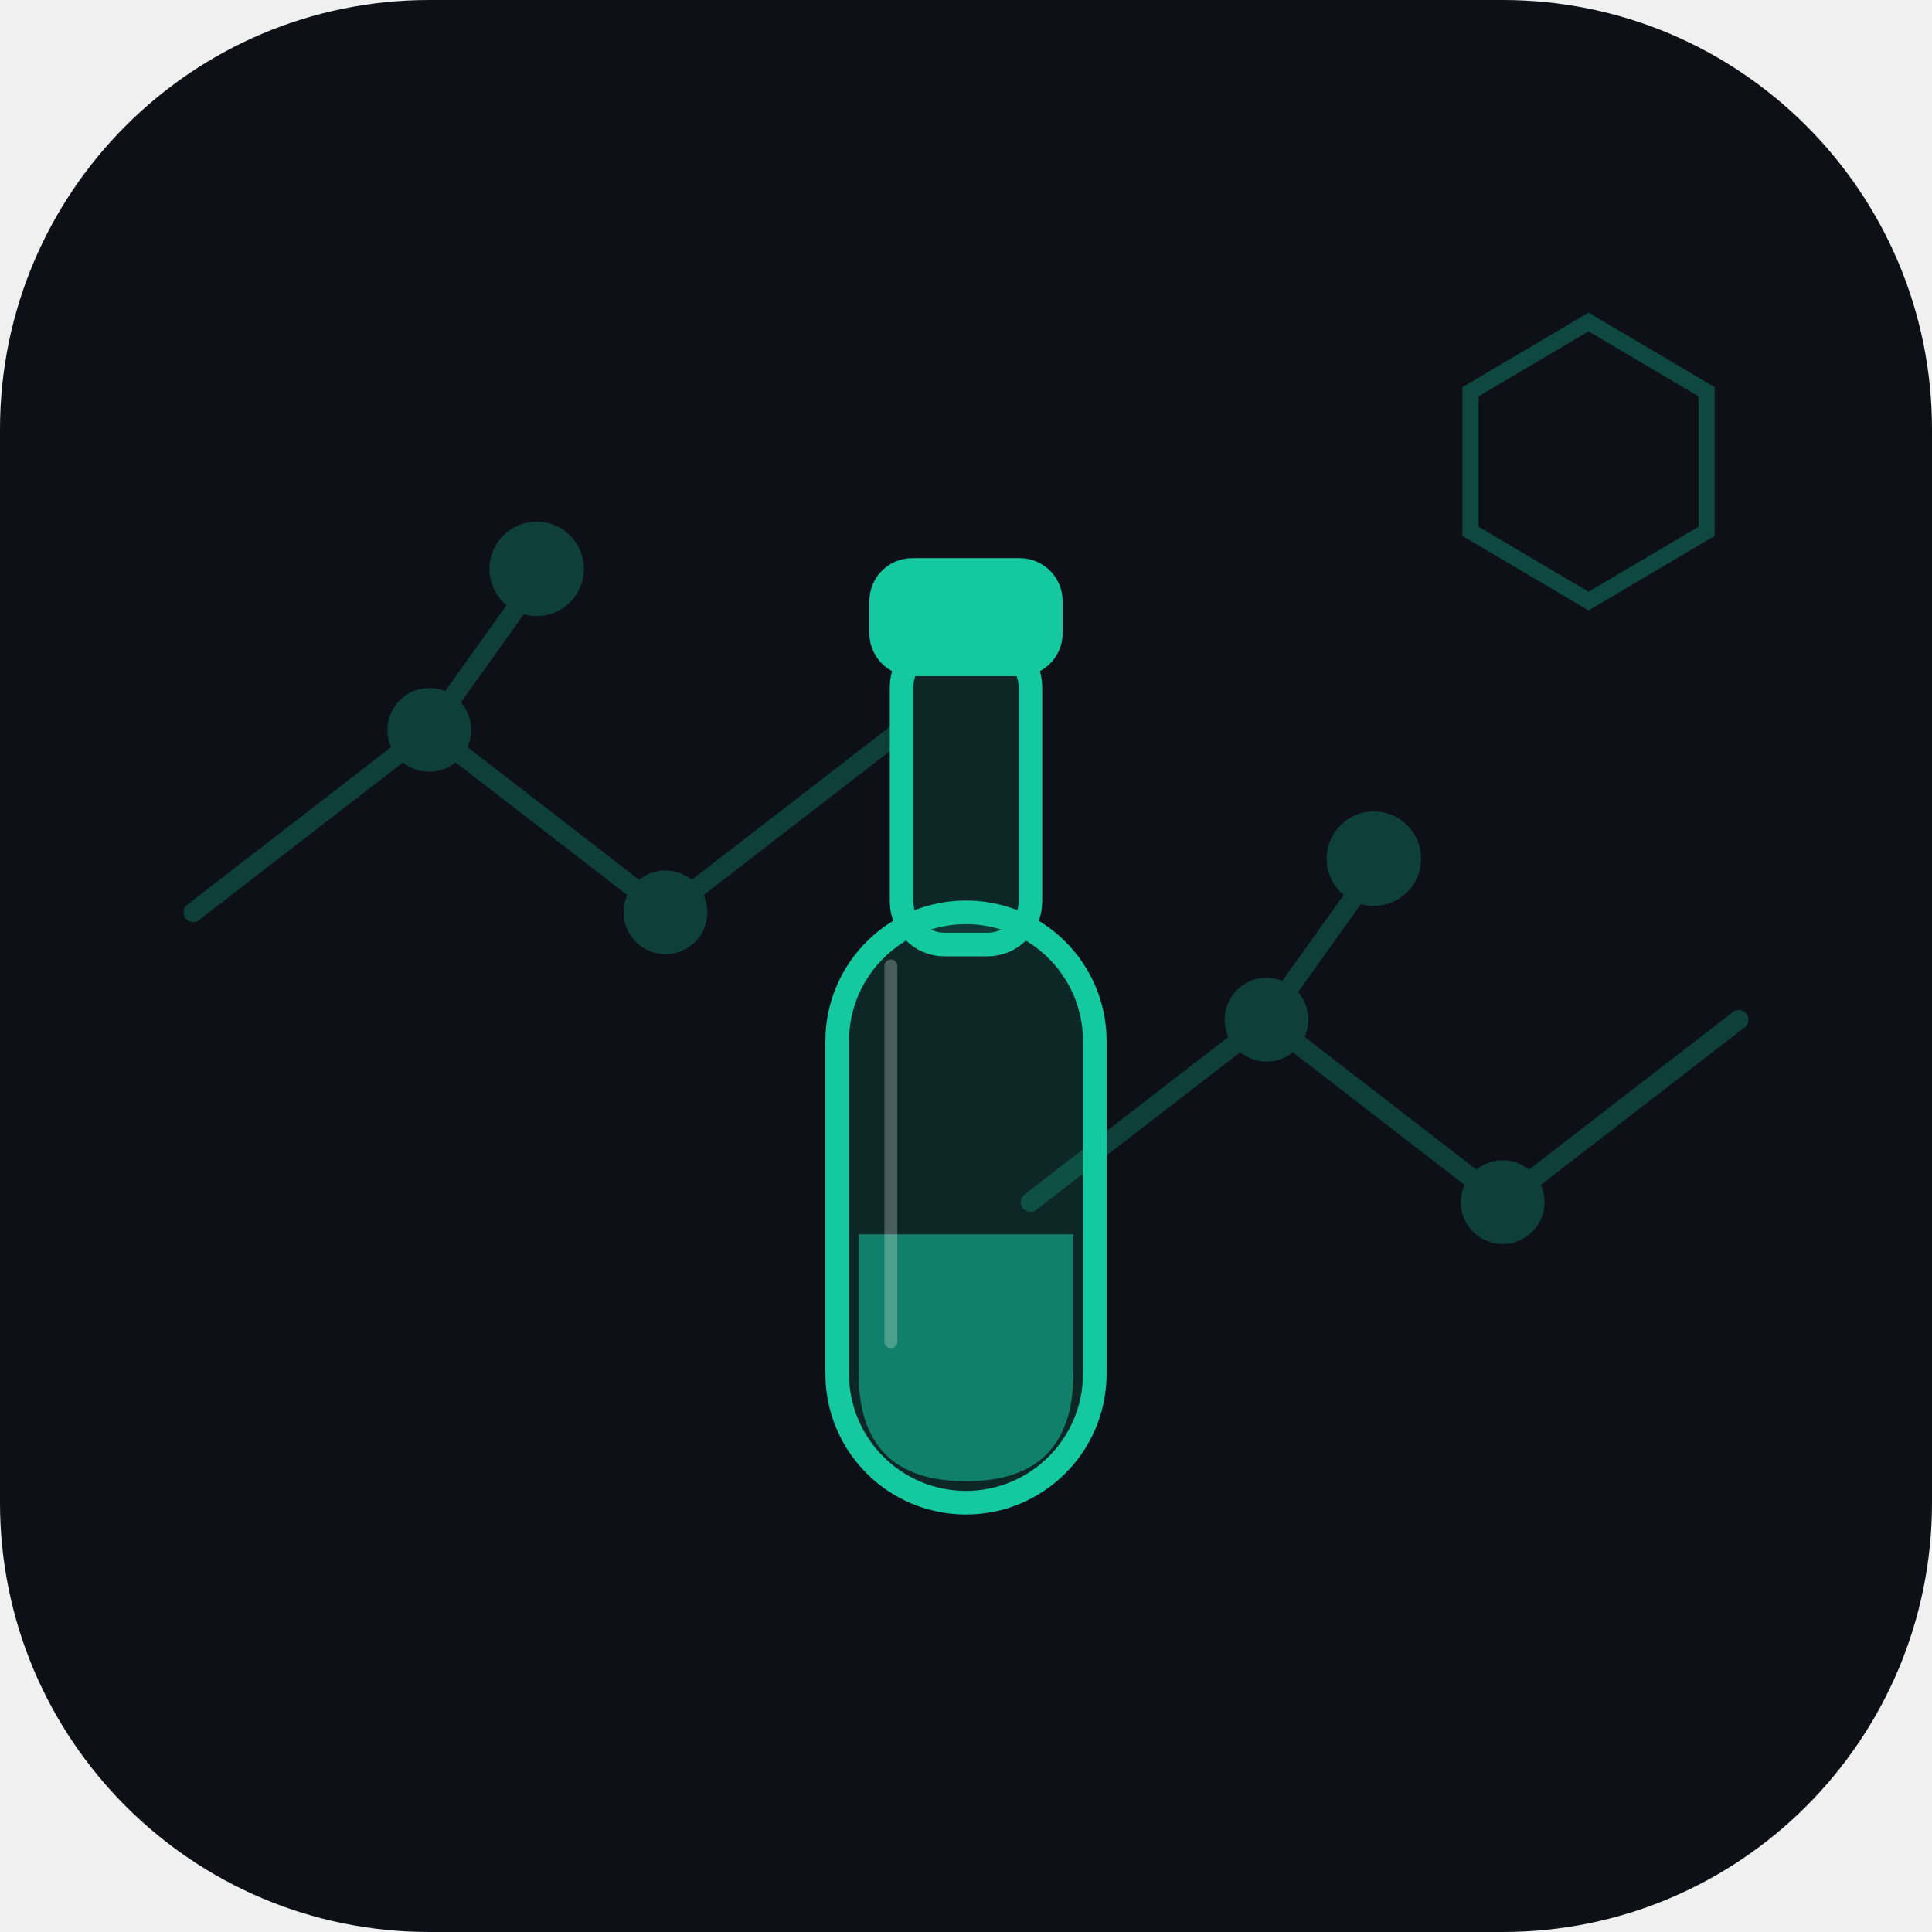
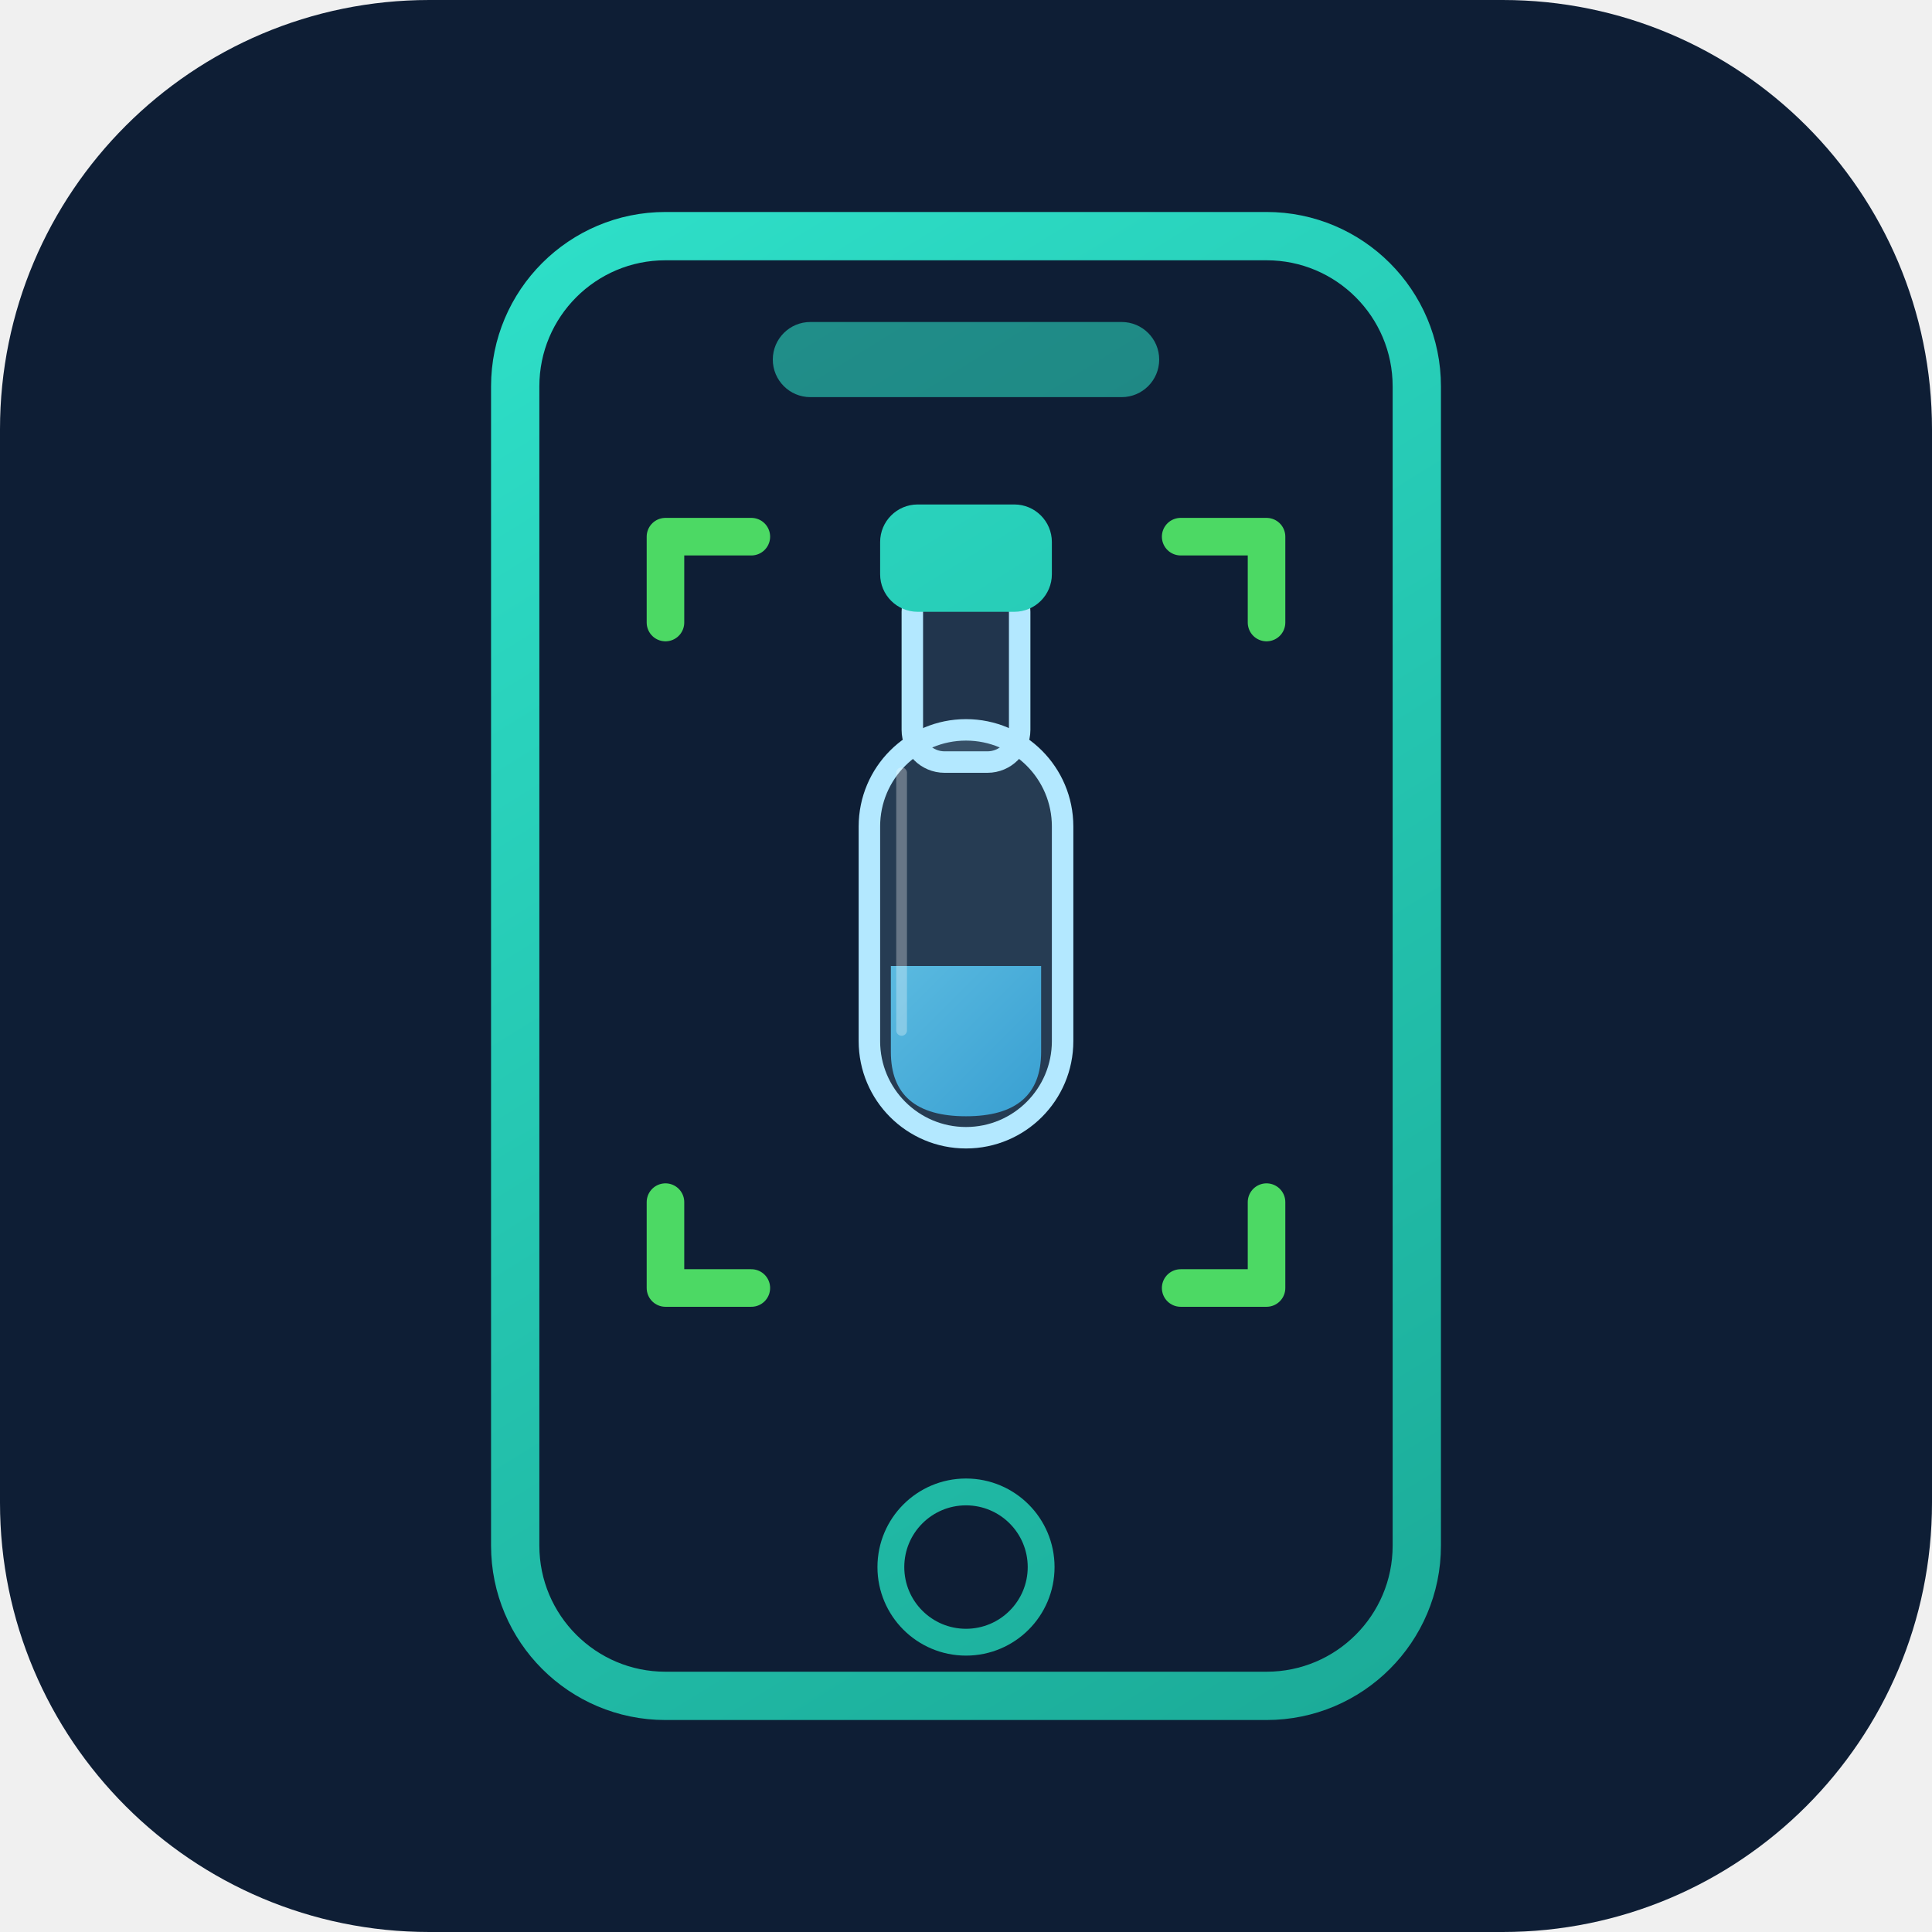
<svg xmlns="http://www.w3.org/2000/svg" width="180" height="180" viewBox="0 0 180 180" fill="none">
-   <rect width="180" height="180" rx="40" fill="#0D1117" />
-   <g opacity="0.25" stroke="#14C9A0" stroke-width="1.8" stroke-linecap="round" fill="none">
-     <polyline points="18,85 40,68 62,85 84,68" />
-     <polyline points="96,112 118,95 140,112 162,95" />
-     <line x1="40" y1="68" x2="50" y2="54" />
-     <circle cx="50" cy="53" r="3.5" fill="#14C9A0" />
-     <line x1="118" y1="95" x2="128" y2="81" />
-     <circle cx="128" cy="80" r="3.5" fill="#14C9A0" />
-     <circle cx="40" cy="68" r="3" fill="#14C9A0" />
-     <circle cx="62" cy="85" r="3" fill="#14C9A0" />
-     <circle cx="118" cy="95" r="3" fill="#14C9A0" />
-     <circle cx="140" cy="112" r="3" fill="#14C9A0" />
-   </g>
-   <rect x="78" y="85" width="24" height="55" rx="12" fill="#14C9A0" fill-opacity="0.12" stroke="#14C9A0" stroke-width="2.2" />
-   <path d="M80 115 L80 128 Q80 138 90 138 Q100 138 100 128 L100 115 Z" fill="#14C9A0" fill-opacity="0.55" />
-   <rect x="84" y="60" width="12" height="28" rx="4" fill="#14C9A0" fill-opacity="0.12" stroke="#14C9A0" stroke-width="2.2" />
-   <rect x="81" y="52" width="18" height="11" rx="4" fill="#14C9A0" />
-   <line x1="83" y1="90" x2="83" y2="125" stroke="white" stroke-width="1.2" stroke-opacity="0.25" stroke-linecap="round" />
-   <g opacity="0.3" stroke="#14C9A0" stroke-width="1.5" fill="none">
-     <polygon points="148,30 159,36.5 159,49.5 148,56 137,49.5 137,36.5" />
-   </g>
+   <rect width="180" height="180" rx="40" fill="#0E1E35" />
+   <rect x="48" y="22" width="84" height="136" rx="14" fill="none" stroke="url(#phoneGrad)" stroke-width="4.5" />
+   <rect x="72" y="30" width="36" height="7" rx="3.5" fill="url(#phoneGrad)" opacity="0.6" />
+   <path d="M62 58 L62 50 L70 50" stroke="#4CD964" stroke-width="3.5" stroke-linecap="round" stroke-linejoin="round" fill="none" />
+   <path d="M118 58 L118 50 L110 50" stroke="#4CD964" stroke-width="3.5" stroke-linecap="round" stroke-linejoin="round" fill="none" />
+   <path d="M62 112 L62 120 L70 120" stroke="#4CD964" stroke-width="3.5" stroke-linecap="round" stroke-linejoin="round" fill="none" />
+   <path d="M118 112 L118 120 L110 120" stroke="#4CD964" stroke-width="3.5" stroke-linecap="round" stroke-linejoin="round" fill="none" />
+   <rect x="81" y="68" width="18" height="38" rx="9" fill="#B3E8FF" fill-opacity="0.15" stroke="#B3E8FF" stroke-width="2" />
+   <path d="M83 90 L83 98 Q83 104 90 104 Q97 104 97 98 L97 90 Z" fill="url(#liquidGrad)" fill-opacity="0.9" />
+   <rect x="85" y="54" width="10" height="17" rx="3" fill="#B3E8FF" fill-opacity="0.12" stroke="#B3E8FF" stroke-width="2" />
+   <rect x="82" y="47" width="16" height="10" rx="3.5" fill="url(#phoneGrad)" />
+   <line x1="84" y1="72" x2="84" y2="96" stroke="white" stroke-width="1" stroke-opacity="0.3" stroke-linecap="round" />
+   <circle cx="90" cy="146" r="7" fill="none" stroke="url(#phoneGrad)" stroke-width="2.5" />
+   <defs>
+     <linearGradient id="phoneGrad" x1="48" y1="22" x2="132" y2="158" gradientUnits="userSpaceOnUse">
+       <stop offset="0%" stop-color="#2EDFC8" />
+       <stop offset="100%" stop-color="#1BAB98" />
+     </linearGradient>
+     <linearGradient id="liquidGrad" x1="83" y1="90" x2="97" y2="104" gradientUnits="userSpaceOnUse">
+       <stop offset="0%" stop-color="#60C8F0" />
+       <stop offset="100%" stop-color="#3AAAE0" />
+     </linearGradient>
+   </defs>
</svg>
